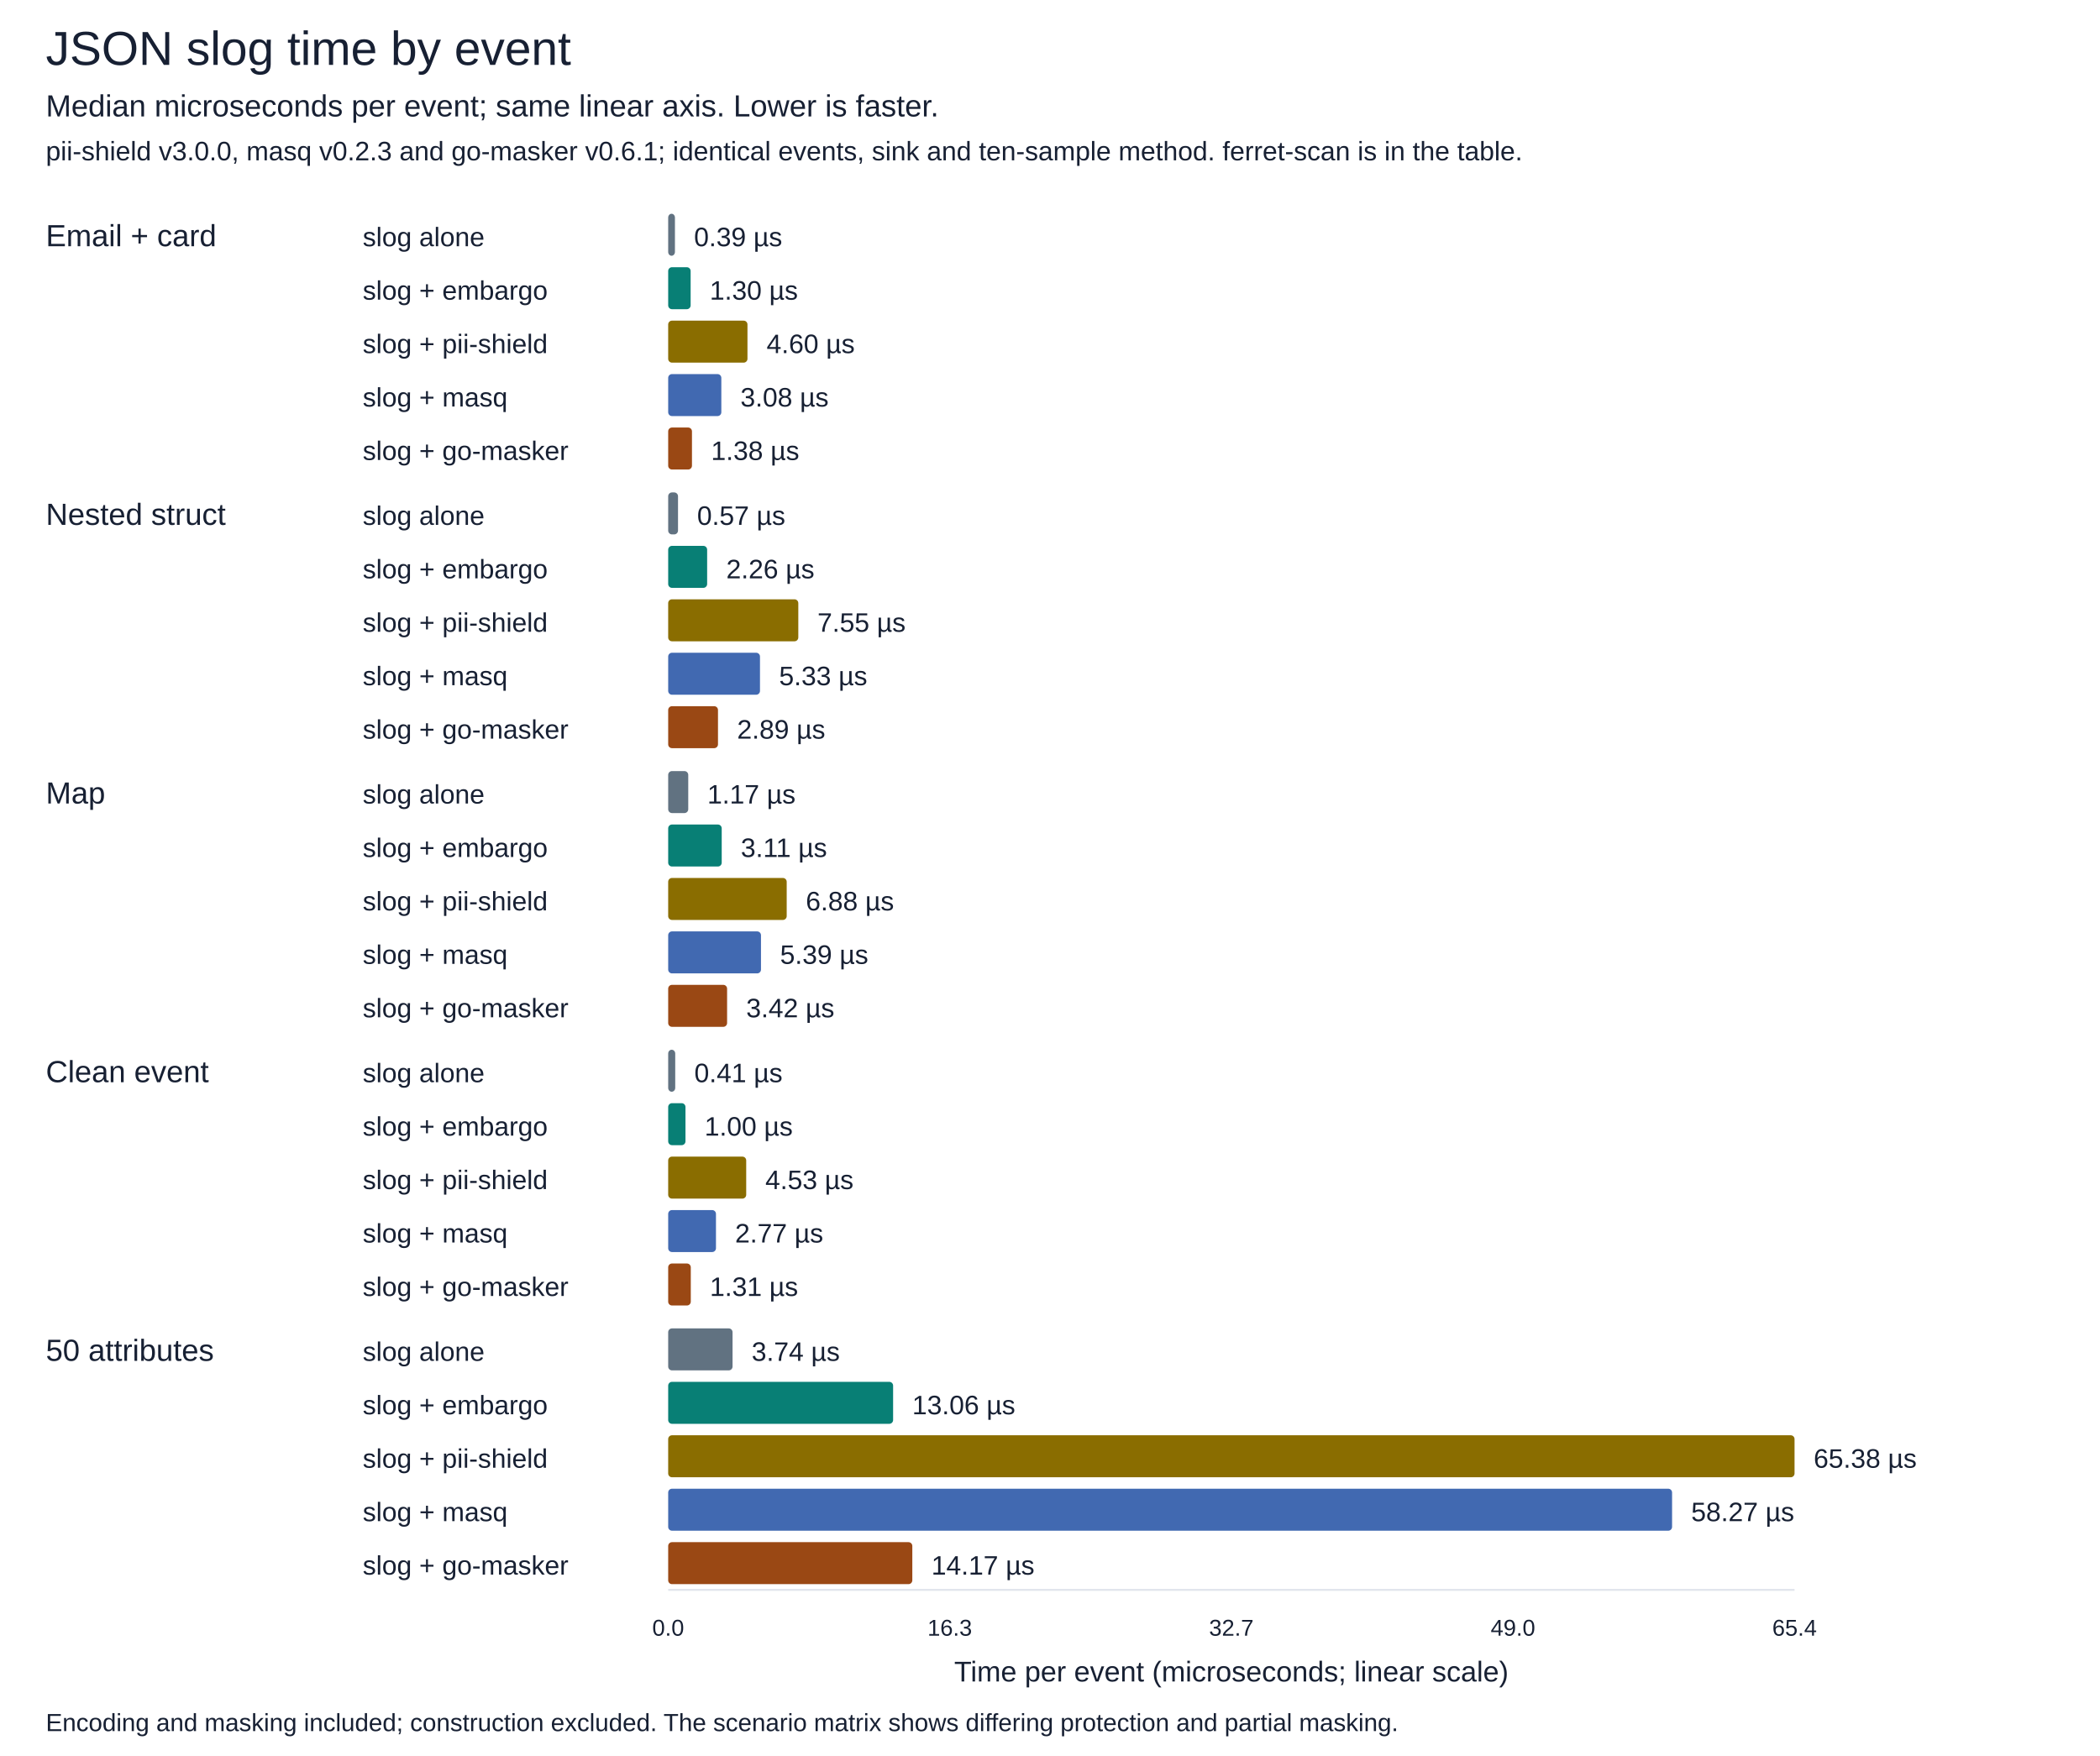
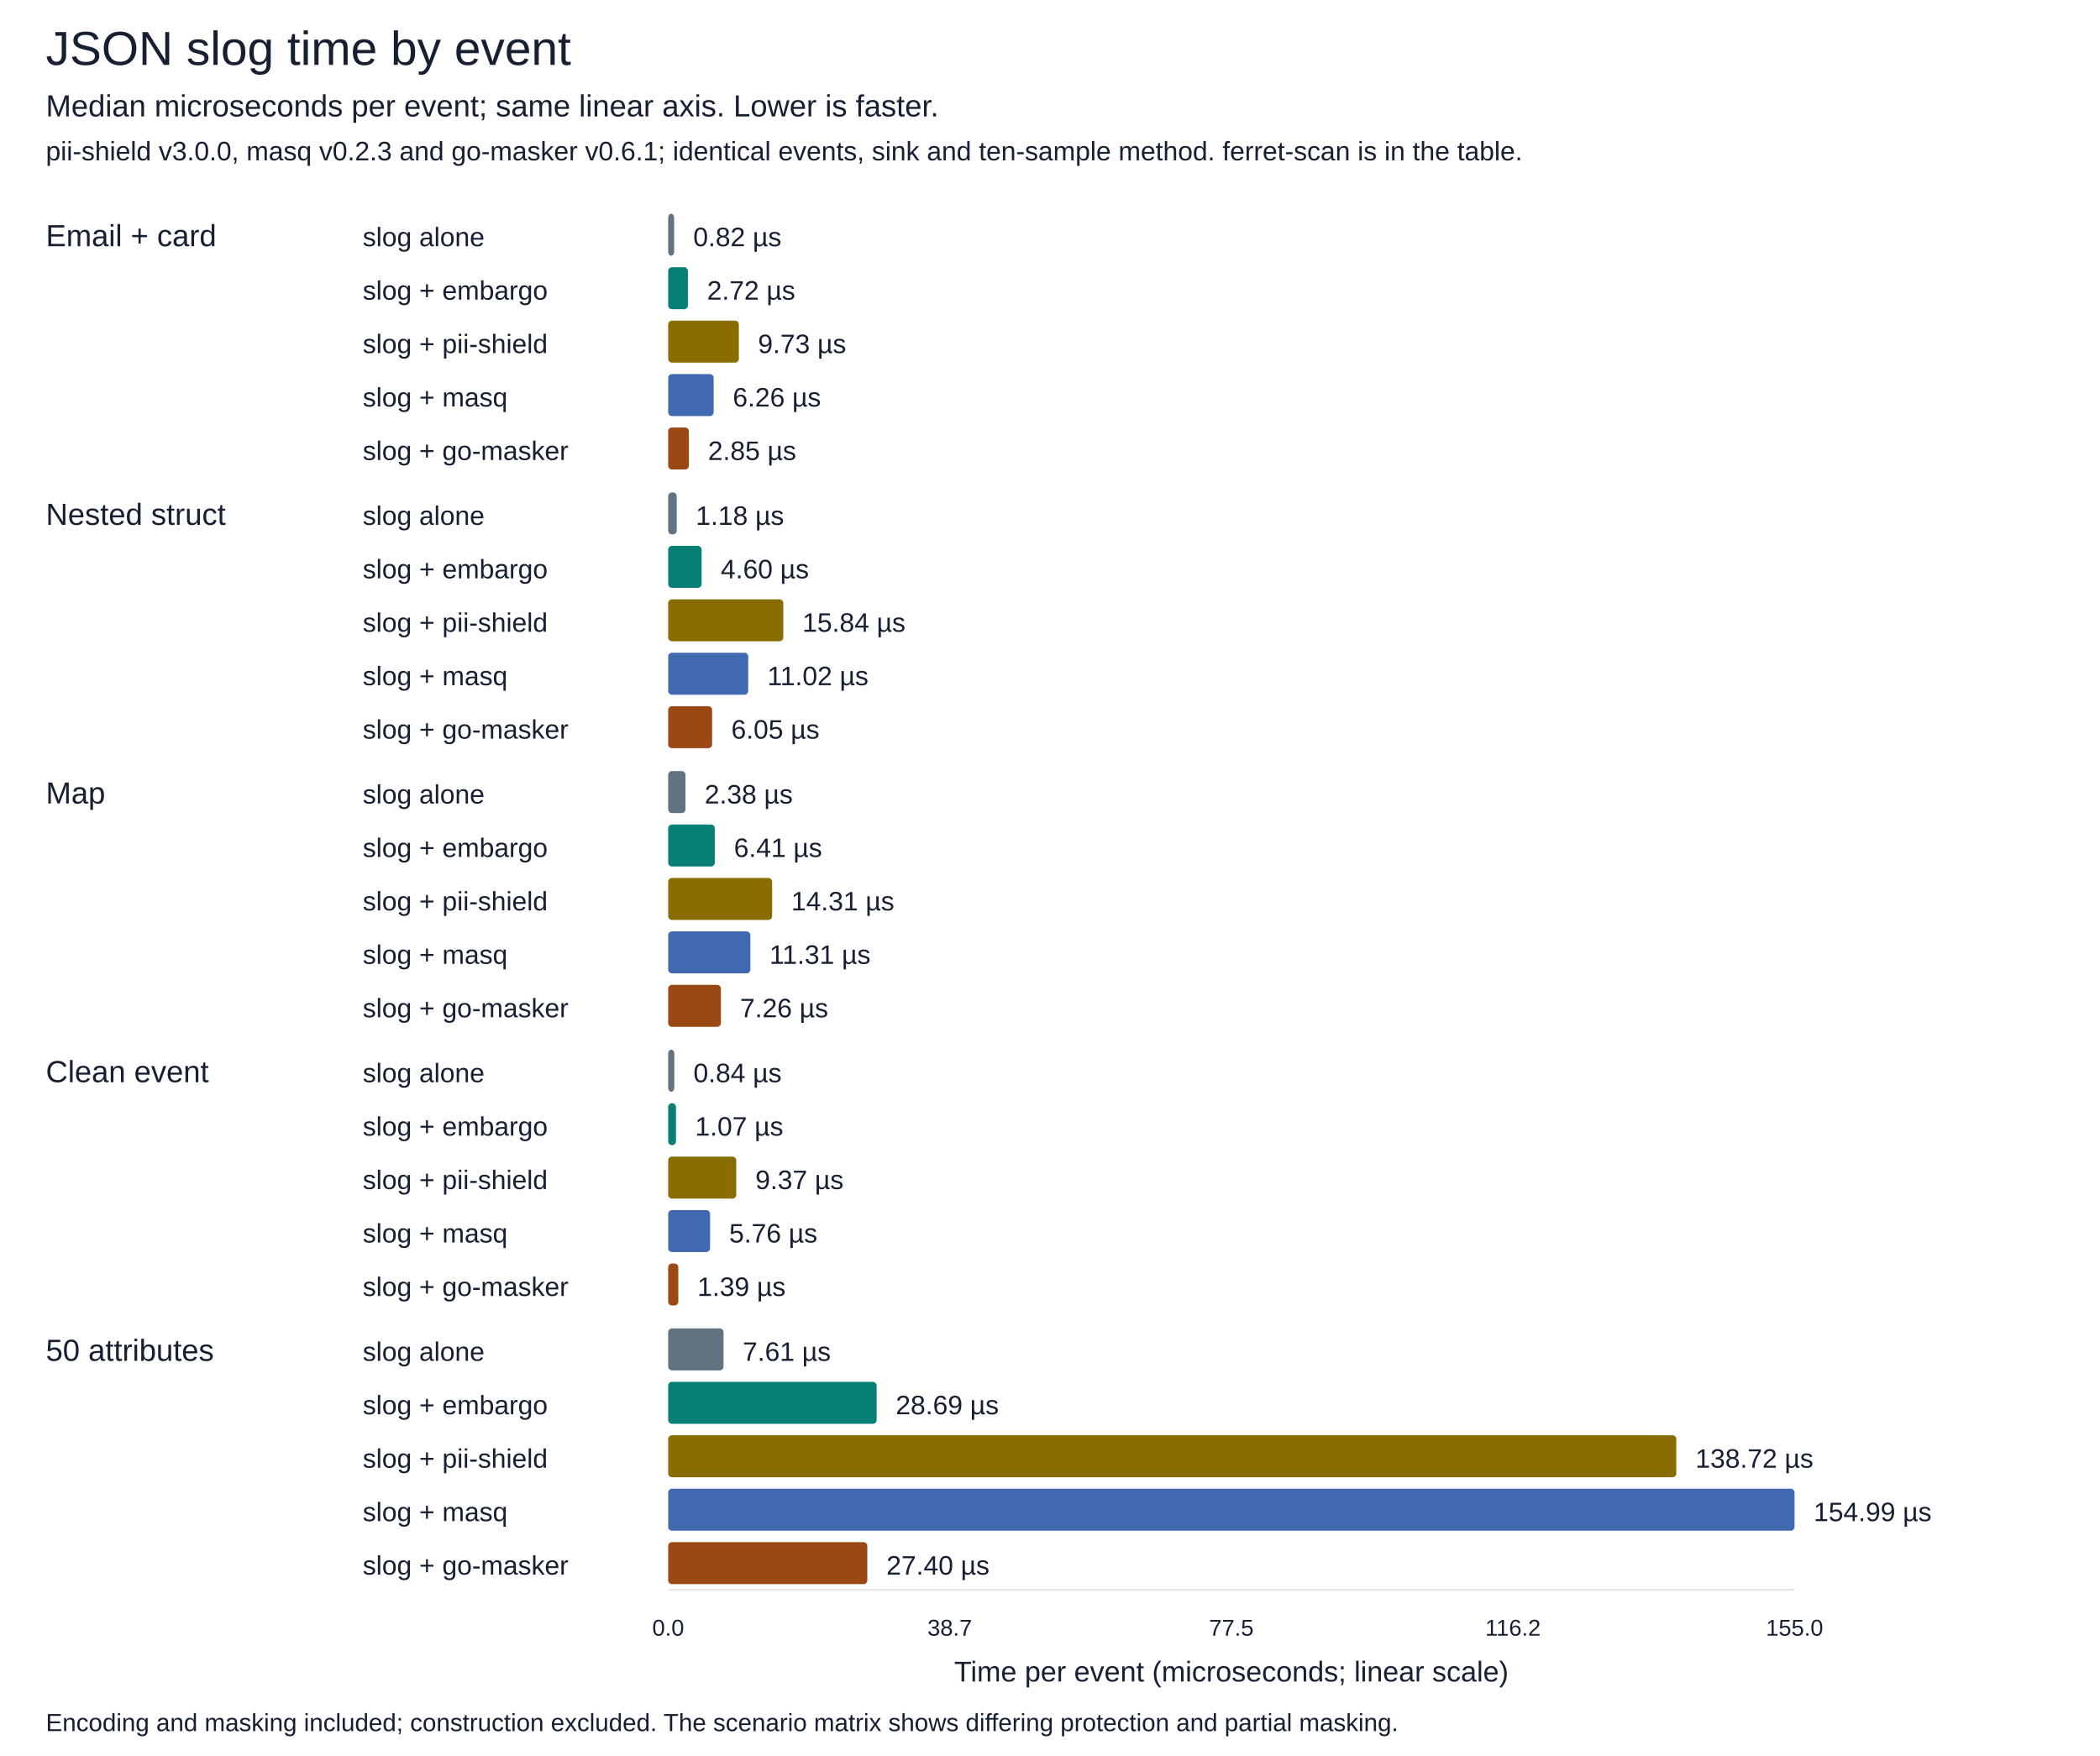
<svg xmlns="http://www.w3.org/2000/svg" width="1100" height="920" viewBox="0 0 1100 920" role="img">
  <rect width="100%" height="100%" fill="white" />
  <g font-family="Arial, sans-serif" font-size="15" fill="#172033">
    <text x="24" y="34" font-size="25" fill="#172033" text-anchor="start">JSON slog time by event</text>
    <text x="24" y="61" font-size="16" fill="#172033" text-anchor="start">Median microseconds per event; same linear axis. Lower is faster.</text>
    <text x="24" y="84" font-size="14" fill="#172033" text-anchor="start">pii-shield v3.0.0, masq v0.2.3 and go-masker v0.6.1; identical events, sink and ten-sample method. ferret-scan is in the table.</text>
    <text x="24" y="129" font-size="16" fill="#172033" text-anchor="start">Email + card</text>
    <text x="190" y="129" font-size="14" fill="#172033" text-anchor="start">slog alone</text>
-     <rect x="350" y="112" width="3.54" height="22" rx="2" fill="#617281" />
-     <text x="363.54" y="129" font-size="14" fill="#172033" text-anchor="start">0.39 µs</text>
+     <rect x="350" y="112" width="3.13" height="22" rx="2" fill="#617281" />
+     <text x="363.13" y="129" font-size="14" fill="#172033" text-anchor="start">0.82 µs</text>
    <text x="190" y="157" font-size="14" fill="#172033" text-anchor="start">slog + embargo</text>
-     <rect x="350" y="140" width="11.76" height="22" rx="2" fill="#087f75" />
-     <text x="371.76" y="157" font-size="14" fill="#172033" text-anchor="start">1.30 µs</text>
+     <rect x="350" y="140" width="10.35" height="22" rx="2" fill="#087f75" />
+     <text x="370.35" y="157" font-size="14" fill="#172033" text-anchor="start">2.72 µs</text>
    <text x="190" y="185" font-size="14" fill="#172033" text-anchor="start">slog + pii-shield</text>
-     <rect x="350" y="168" width="41.53" height="22" rx="2" fill="#8a6d00" />
-     <text x="401.53" y="185" font-size="14" fill="#172033" text-anchor="start">4.60 µs</text>
+     <rect x="350" y="168" width="37.02" height="22" rx="2" fill="#8a6d00" />
+     <text x="397.02" y="185" font-size="14" fill="#172033" text-anchor="start">9.73 µs</text>
    <text x="190" y="213" font-size="14" fill="#172033" text-anchor="start">slog + masq</text>
-     <rect x="350" y="196" width="27.84" height="22" rx="2" fill="#4169b1" />
-     <text x="387.84" y="213" font-size="14" fill="#172033" text-anchor="start">3.08 µs</text>
+     <rect x="350" y="196" width="23.83" height="22" rx="2" fill="#4169b1" />
+     <text x="383.83" y="213" font-size="14" fill="#172033" text-anchor="start">6.26 µs</text>
    <text x="190" y="241" font-size="14" fill="#172033" text-anchor="start">slog + go-masker</text>
-     <rect x="350" y="224" width="12.46" height="22" rx="2" fill="#9a4814" />
-     <text x="372.46" y="241" font-size="14" fill="#172033" text-anchor="start">1.38 µs</text>
+     <rect x="350" y="224" width="10.85" height="22" rx="2" fill="#9a4814" />
+     <text x="370.85" y="241" font-size="14" fill="#172033" text-anchor="start">2.85 µs</text>
    <text x="24" y="275" font-size="16" fill="#172033" text-anchor="start">Nested struct</text>
    <text x="190" y="275" font-size="14" fill="#172033" text-anchor="start">slog alone</text>
-     <rect x="350" y="258" width="5.15" height="22" rx="2" fill="#617281" />
-     <text x="365.15" y="275" font-size="14" fill="#172033" text-anchor="start">0.57 µs</text>
+     <rect x="350" y="258" width="4.47" height="22" rx="2" fill="#617281" />
+     <text x="364.47" y="275" font-size="14" fill="#172033" text-anchor="start">1.18 µs</text>
    <text x="190" y="303" font-size="14" fill="#172033" text-anchor="start">slog + embargo</text>
-     <rect x="350" y="286" width="20.41" height="22" rx="2" fill="#087f75" />
-     <text x="380.41" y="303" font-size="14" fill="#172033" text-anchor="start">2.26 µs</text>
+     <rect x="350" y="286" width="17.52" height="22" rx="2" fill="#087f75" />
+     <text x="377.52" y="303" font-size="14" fill="#172033" text-anchor="start">4.60 µs</text>
    <text x="190" y="331" font-size="14" fill="#172033" text-anchor="start">slog + pii-shield</text>
-     <rect x="350" y="314" width="68.16" height="22" rx="2" fill="#8a6d00" />
-     <text x="428.16" y="331" font-size="14" fill="#172033" text-anchor="start">7.55 µs</text>
+     <rect x="350" y="314" width="60.30" height="22" rx="2" fill="#8a6d00" />
+     <text x="420.3" y="331" font-size="14" fill="#172033" text-anchor="start">15.84 µs</text>
    <text x="190" y="359" font-size="14" fill="#172033" text-anchor="start">slog + masq</text>
-     <rect x="350" y="342" width="48.09" height="22" rx="2" fill="#4169b1" />
-     <text x="408.09" y="359" font-size="14" fill="#172033" text-anchor="start">5.33 µs</text>
+     <rect x="350" y="342" width="41.94" height="22" rx="2" fill="#4169b1" />
+     <text x="401.94" y="359" font-size="14" fill="#172033" text-anchor="start">11.02 µs</text>
    <text x="190" y="387" font-size="14" fill="#172033" text-anchor="start">slog + go-masker</text>
-     <rect x="350" y="370" width="26.09" height="22" rx="2" fill="#9a4814" />
-     <text x="386.09" y="387" font-size="14" fill="#172033" text-anchor="start">2.89 µs</text>
+     <rect x="350" y="370" width="23.03" height="22" rx="2" fill="#9a4814" />
+     <text x="383.03" y="387" font-size="14" fill="#172033" text-anchor="start">6.05 µs</text>
    <text x="24" y="421" font-size="16" fill="#172033" text-anchor="start">Map</text>
    <text x="190" y="421" font-size="14" fill="#172033" text-anchor="start">slog alone</text>
-     <rect x="350" y="404" width="10.51" height="22" rx="2" fill="#617281" />
-     <text x="370.51" y="421" font-size="14" fill="#172033" text-anchor="start">1.17 µs</text>
+     <rect x="350" y="404" width="9.07" height="22" rx="2" fill="#617281" />
+     <text x="369.07" y="421" font-size="14" fill="#172033" text-anchor="start">2.38 µs</text>
    <text x="190" y="449" font-size="14" fill="#172033" text-anchor="start">slog + embargo</text>
-     <rect x="350" y="432" width="28.04" height="22" rx="2" fill="#087f75" />
-     <text x="388.04" y="449" font-size="14" fill="#172033" text-anchor="start">3.11 µs</text>
+     <rect x="350" y="432" width="24.42" height="22" rx="2" fill="#087f75" />
+     <text x="384.42" y="449" font-size="14" fill="#172033" text-anchor="start">6.41 µs</text>
    <text x="190" y="477" font-size="14" fill="#172033" text-anchor="start">slog + pii-shield</text>
-     <rect x="350" y="460" width="62.08" height="22" rx="2" fill="#8a6d00" />
-     <text x="422.08" y="477" font-size="14" fill="#172033" text-anchor="start">6.88 µs</text>
+     <rect x="350" y="460" width="54.46" height="22" rx="2" fill="#8a6d00" />
+     <text x="414.46" y="477" font-size="14" fill="#172033" text-anchor="start">14.31 µs</text>
    <text x="190" y="505" font-size="14" fill="#172033" text-anchor="start">slog + masq</text>
-     <rect x="350" y="488" width="48.61" height="22" rx="2" fill="#4169b1" />
-     <text x="408.61" y="505" font-size="14" fill="#172033" text-anchor="start">5.39 µs</text>
+     <rect x="350" y="488" width="43.05" height="22" rx="2" fill="#4169b1" />
+     <text x="403.05" y="505" font-size="14" fill="#172033" text-anchor="start">11.31 µs</text>
    <text x="190" y="533" font-size="14" fill="#172033" text-anchor="start">slog + go-masker</text>
-     <rect x="350" y="516" width="30.86" height="22" rx="2" fill="#9a4814" />
-     <text x="390.86" y="533" font-size="14" fill="#172033" text-anchor="start">3.42 µs</text>
+     <rect x="350" y="516" width="27.63" height="22" rx="2" fill="#9a4814" />
+     <text x="387.63" y="533" font-size="14" fill="#172033" text-anchor="start">7.26 µs</text>
    <text x="24" y="567" font-size="16" fill="#172033" text-anchor="start">Clean event</text>
    <text x="190" y="567" font-size="14" fill="#172033" text-anchor="start">slog alone</text>
-     <rect x="350" y="550" width="3.69" height="22" rx="2" fill="#617281" />
-     <text x="363.69" y="567" font-size="14" fill="#172033" text-anchor="start">0.41 µs</text>
+     <rect x="350" y="550" width="3.21" height="22" rx="2" fill="#617281" />
+     <text x="363.21" y="567" font-size="14" fill="#172033" text-anchor="start">0.84 µs</text>
    <text x="190" y="595" font-size="14" fill="#172033" text-anchor="start">slog + embargo</text>
-     <rect x="350" y="578" width="9.06" height="22" rx="2" fill="#087f75" />
-     <text x="369.06" y="595" font-size="14" fill="#172033" text-anchor="start">1.00 µs</text>
+     <rect x="350" y="578" width="4.09" height="22" rx="2" fill="#087f75" />
+     <text x="364.09" y="595" font-size="14" fill="#172033" text-anchor="start">1.07 µs</text>
    <text x="190" y="623" font-size="14" fill="#172033" text-anchor="start">slog + pii-shield</text>
-     <rect x="350" y="606" width="40.87" height="22" rx="2" fill="#8a6d00" />
-     <text x="400.87" y="623" font-size="14" fill="#172033" text-anchor="start">4.53 µs</text>
+     <rect x="350" y="606" width="35.66" height="22" rx="2" fill="#8a6d00" />
+     <text x="395.66" y="623" font-size="14" fill="#172033" text-anchor="start">9.37 µs</text>
    <text x="190" y="651" font-size="14" fill="#172033" text-anchor="start">slog + masq</text>
-     <rect x="350" y="634" width="25.03" height="22" rx="2" fill="#4169b1" />
-     <text x="385.03" y="651" font-size="14" fill="#172033" text-anchor="start">2.77 µs</text>
+     <rect x="350" y="634" width="21.95" height="22" rx="2" fill="#4169b1" />
+     <text x="381.95" y="651" font-size="14" fill="#172033" text-anchor="start">5.76 µs</text>
    <text x="190" y="679" font-size="14" fill="#172033" text-anchor="start">slog + go-masker</text>
-     <rect x="350" y="662" width="11.84" height="22" rx="2" fill="#9a4814" />
-     <text x="371.84" y="679" font-size="14" fill="#172033" text-anchor="start">1.31 µs</text>
+     <rect x="350" y="662" width="5.31" height="22" rx="2" fill="#9a4814" />
+     <text x="365.31" y="679" font-size="14" fill="#172033" text-anchor="start">1.39 µs</text>
    <text x="24" y="713" font-size="16" fill="#172033" text-anchor="start">50 attributes</text>
    <text x="190" y="713" font-size="14" fill="#172033" text-anchor="start">slog alone</text>
-     <rect x="350" y="696" width="33.72" height="22" rx="2" fill="#617281" />
-     <text x="393.72" y="713" font-size="14" fill="#172033" text-anchor="start">3.74 µs</text>
+     <rect x="350" y="696" width="28.99" height="22" rx="2" fill="#617281" />
+     <text x="388.99" y="713" font-size="14" fill="#172033" text-anchor="start">7.61 µs</text>
    <text x="190" y="741" font-size="14" fill="#172033" text-anchor="start">slog + embargo</text>
-     <rect x="350" y="724" width="117.82" height="22" rx="2" fill="#087f75" />
-     <text x="477.82" y="741" font-size="14" fill="#172033" text-anchor="start">13.06 µs</text>
+     <rect x="350" y="724" width="109.20" height="22" rx="2" fill="#087f75" />
+     <text x="469.2" y="741" font-size="14" fill="#172033" text-anchor="start">28.69 µs</text>
    <text x="190" y="769" font-size="14" fill="#172033" text-anchor="start">slog + pii-shield</text>
-     <rect x="350" y="752" width="590.00" height="22" rx="2" fill="#8a6d00" />
-     <text x="950.0" y="769" font-size="14" fill="#172033" text-anchor="start">65.38 µs</text>
+     <rect x="350" y="752" width="528.08" height="22" rx="2" fill="#8a6d00" />
+     <text x="888.08" y="769" font-size="14" fill="#172033" text-anchor="start">138.72 µs</text>
    <text x="190" y="797" font-size="14" fill="#172033" text-anchor="start">slog + masq</text>
-     <rect x="350" y="780" width="525.85" height="22" rx="2" fill="#4169b1" />
-     <text x="885.85" y="797" font-size="14" fill="#172033" text-anchor="start">58.27 µs</text>
+     <rect x="350" y="780" width="590.00" height="22" rx="2" fill="#4169b1" />
+     <text x="950.0" y="797" font-size="14" fill="#172033" text-anchor="start">154.99 µs</text>
    <text x="190" y="825" font-size="14" fill="#172033" text-anchor="start">slog + go-masker</text>
-     <rect x="350" y="808" width="127.88" height="22" rx="2" fill="#9a4814" />
-     <text x="487.88" y="825" font-size="14" fill="#172033" text-anchor="start">14.17 µs</text>
+     <rect x="350" y="808" width="104.31" height="22" rx="2" fill="#9a4814" />
+     <text x="464.31" y="825" font-size="14" fill="#172033" text-anchor="start">27.40 µs</text>
    <path d="M350,833 L940,833" stroke="#e1e5ec" />
    <text x="350.0" y="857" font-size="12" fill="#172033" text-anchor="middle">0.0</text>
-     <text x="497.5" y="857" font-size="12" fill="#172033" text-anchor="middle">16.3</text>
-     <text x="645.0" y="857" font-size="12" fill="#172033" text-anchor="middle">32.7</text>
-     <text x="792.5" y="857" font-size="12" fill="#172033" text-anchor="middle">49.0</text>
-     <text x="940.0" y="857" font-size="12" fill="#172033" text-anchor="middle">65.4</text>
+     <text x="497.5" y="857" font-size="12" fill="#172033" text-anchor="middle">38.7</text>
+     <text x="645.0" y="857" font-size="12" fill="#172033" text-anchor="middle">77.5</text>
+     <text x="792.5" y="857" font-size="12" fill="#172033" text-anchor="middle">116.2</text>
+     <text x="940.0" y="857" font-size="12" fill="#172033" text-anchor="middle">155.0</text>
    <text x="645" y="881" font-size="15" fill="#172033" text-anchor="middle">Time per event (microseconds; linear scale)</text>
    <text x="24" y="907" font-size="13" fill="#172033" text-anchor="start">Encoding and masking included; construction excluded. The scenario matrix shows differing protection and partial masking.</text>
  </g>
</svg>
